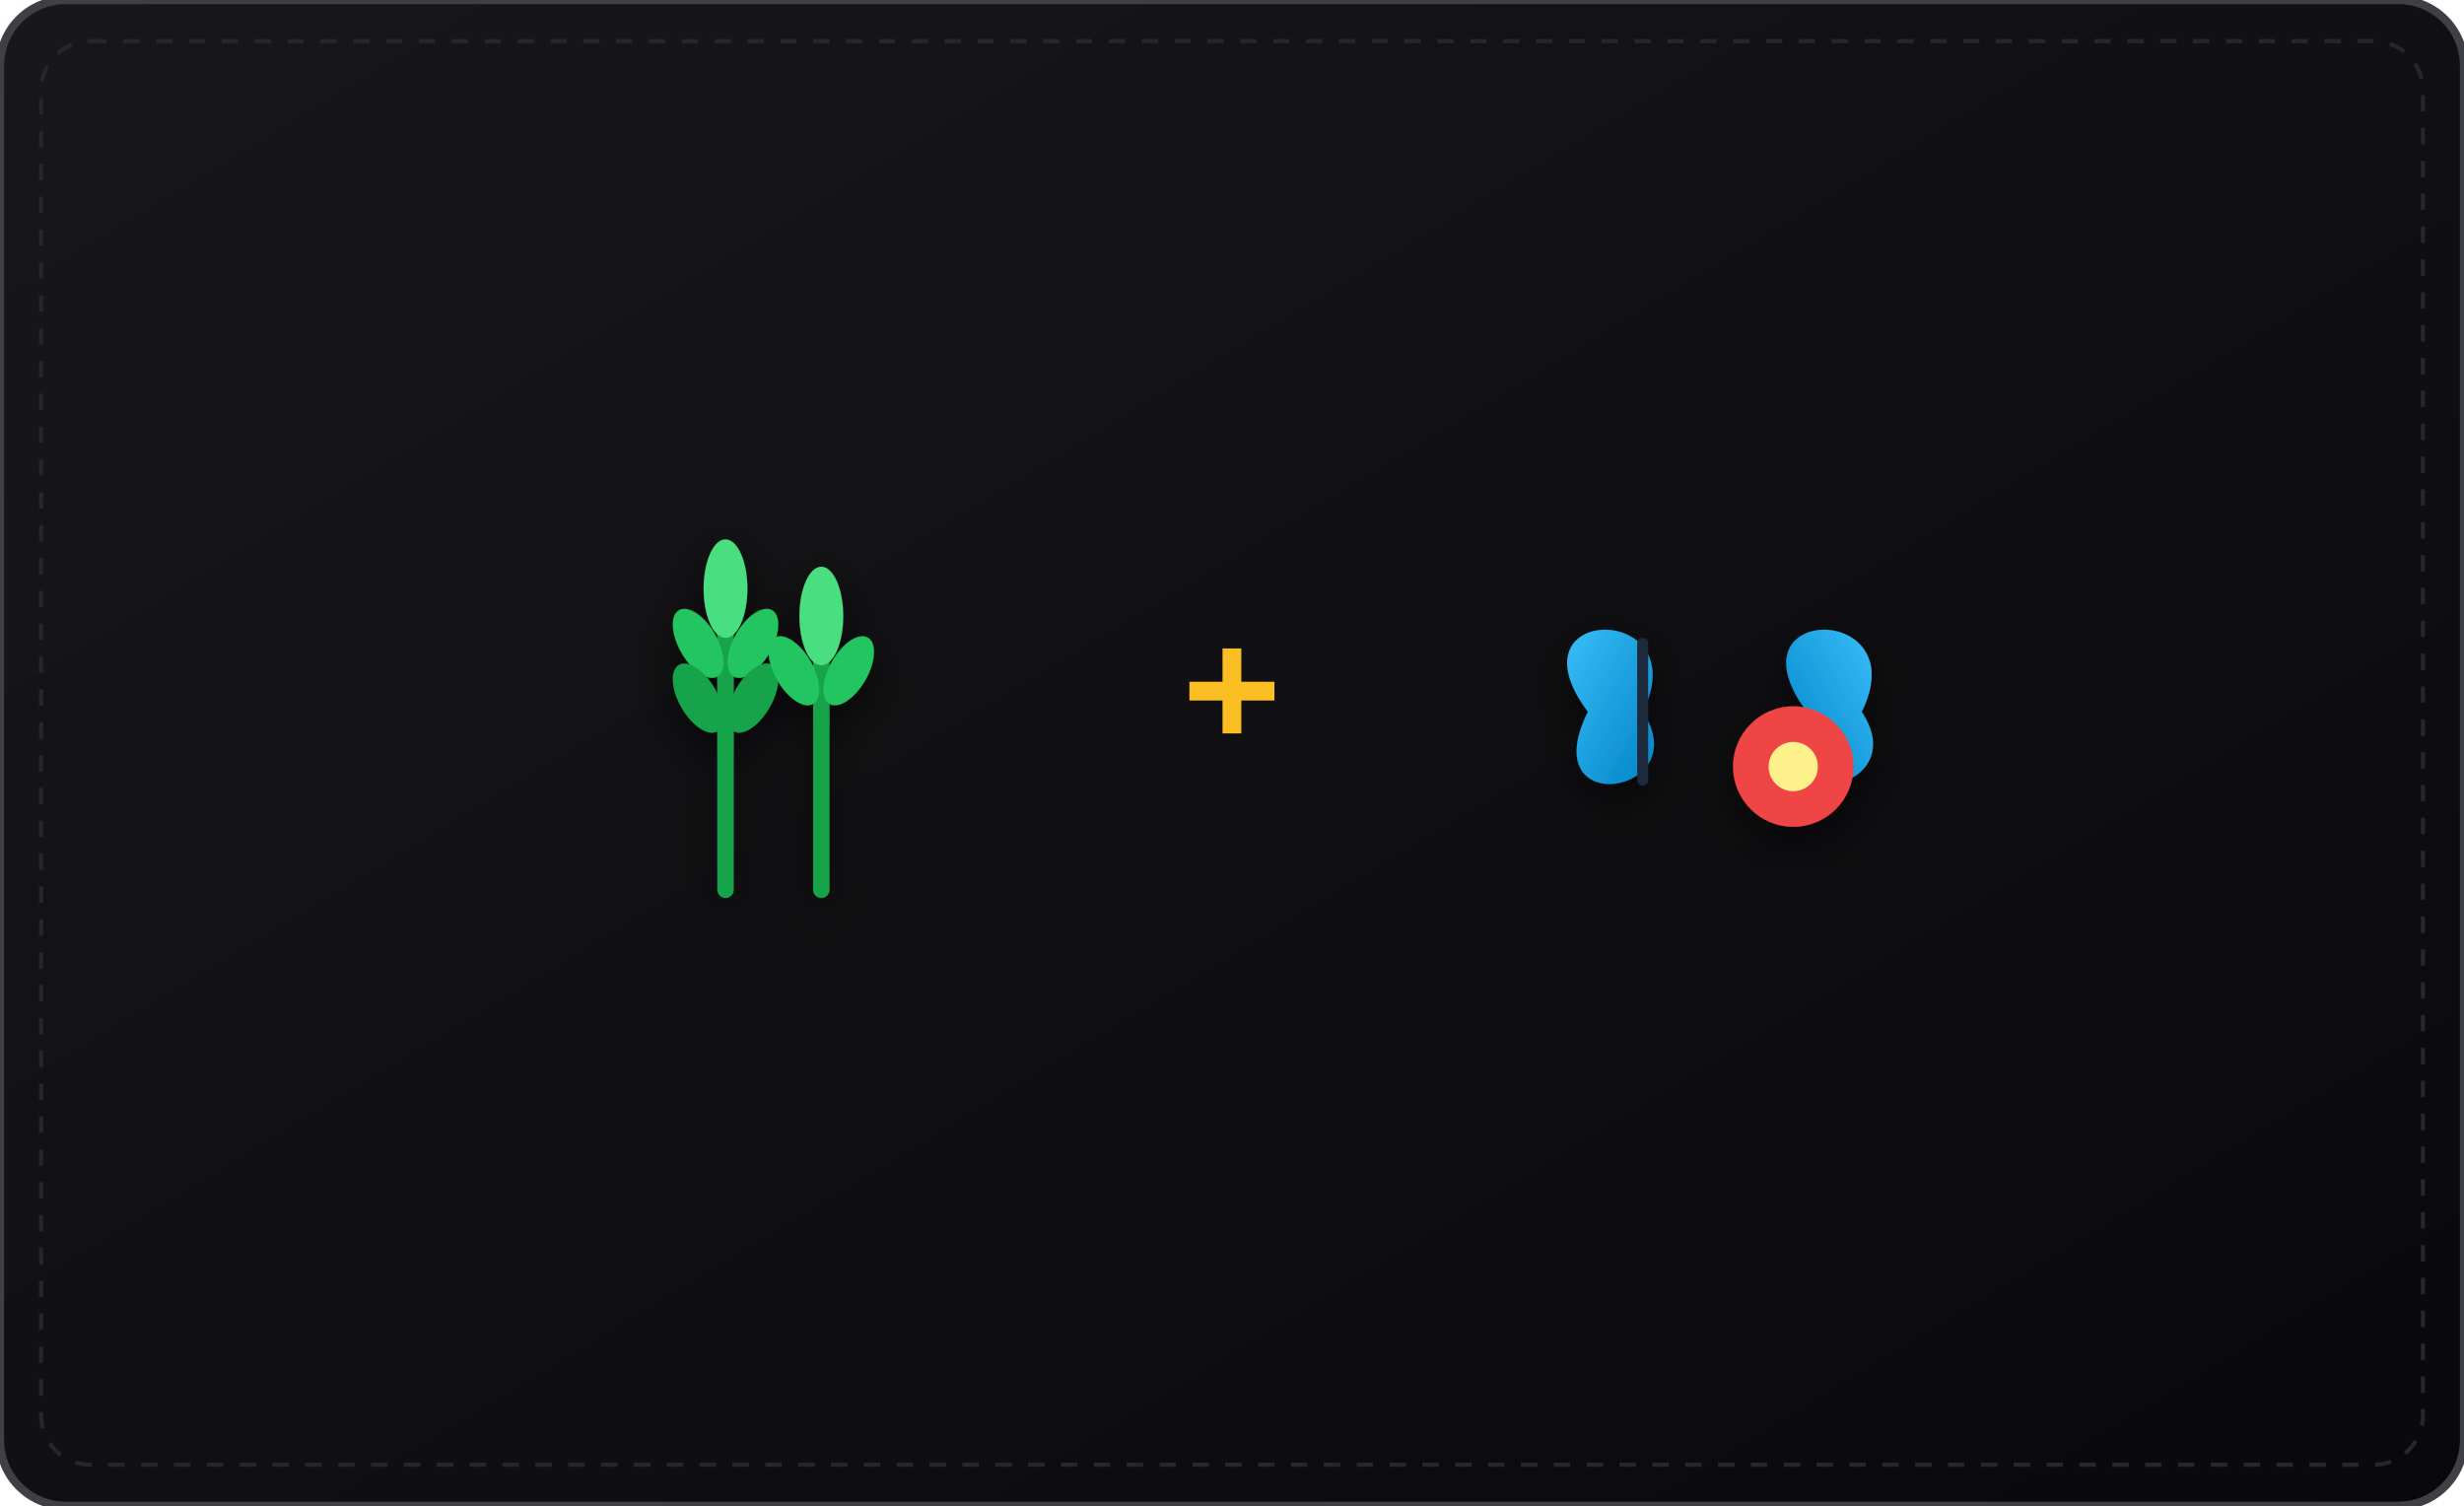
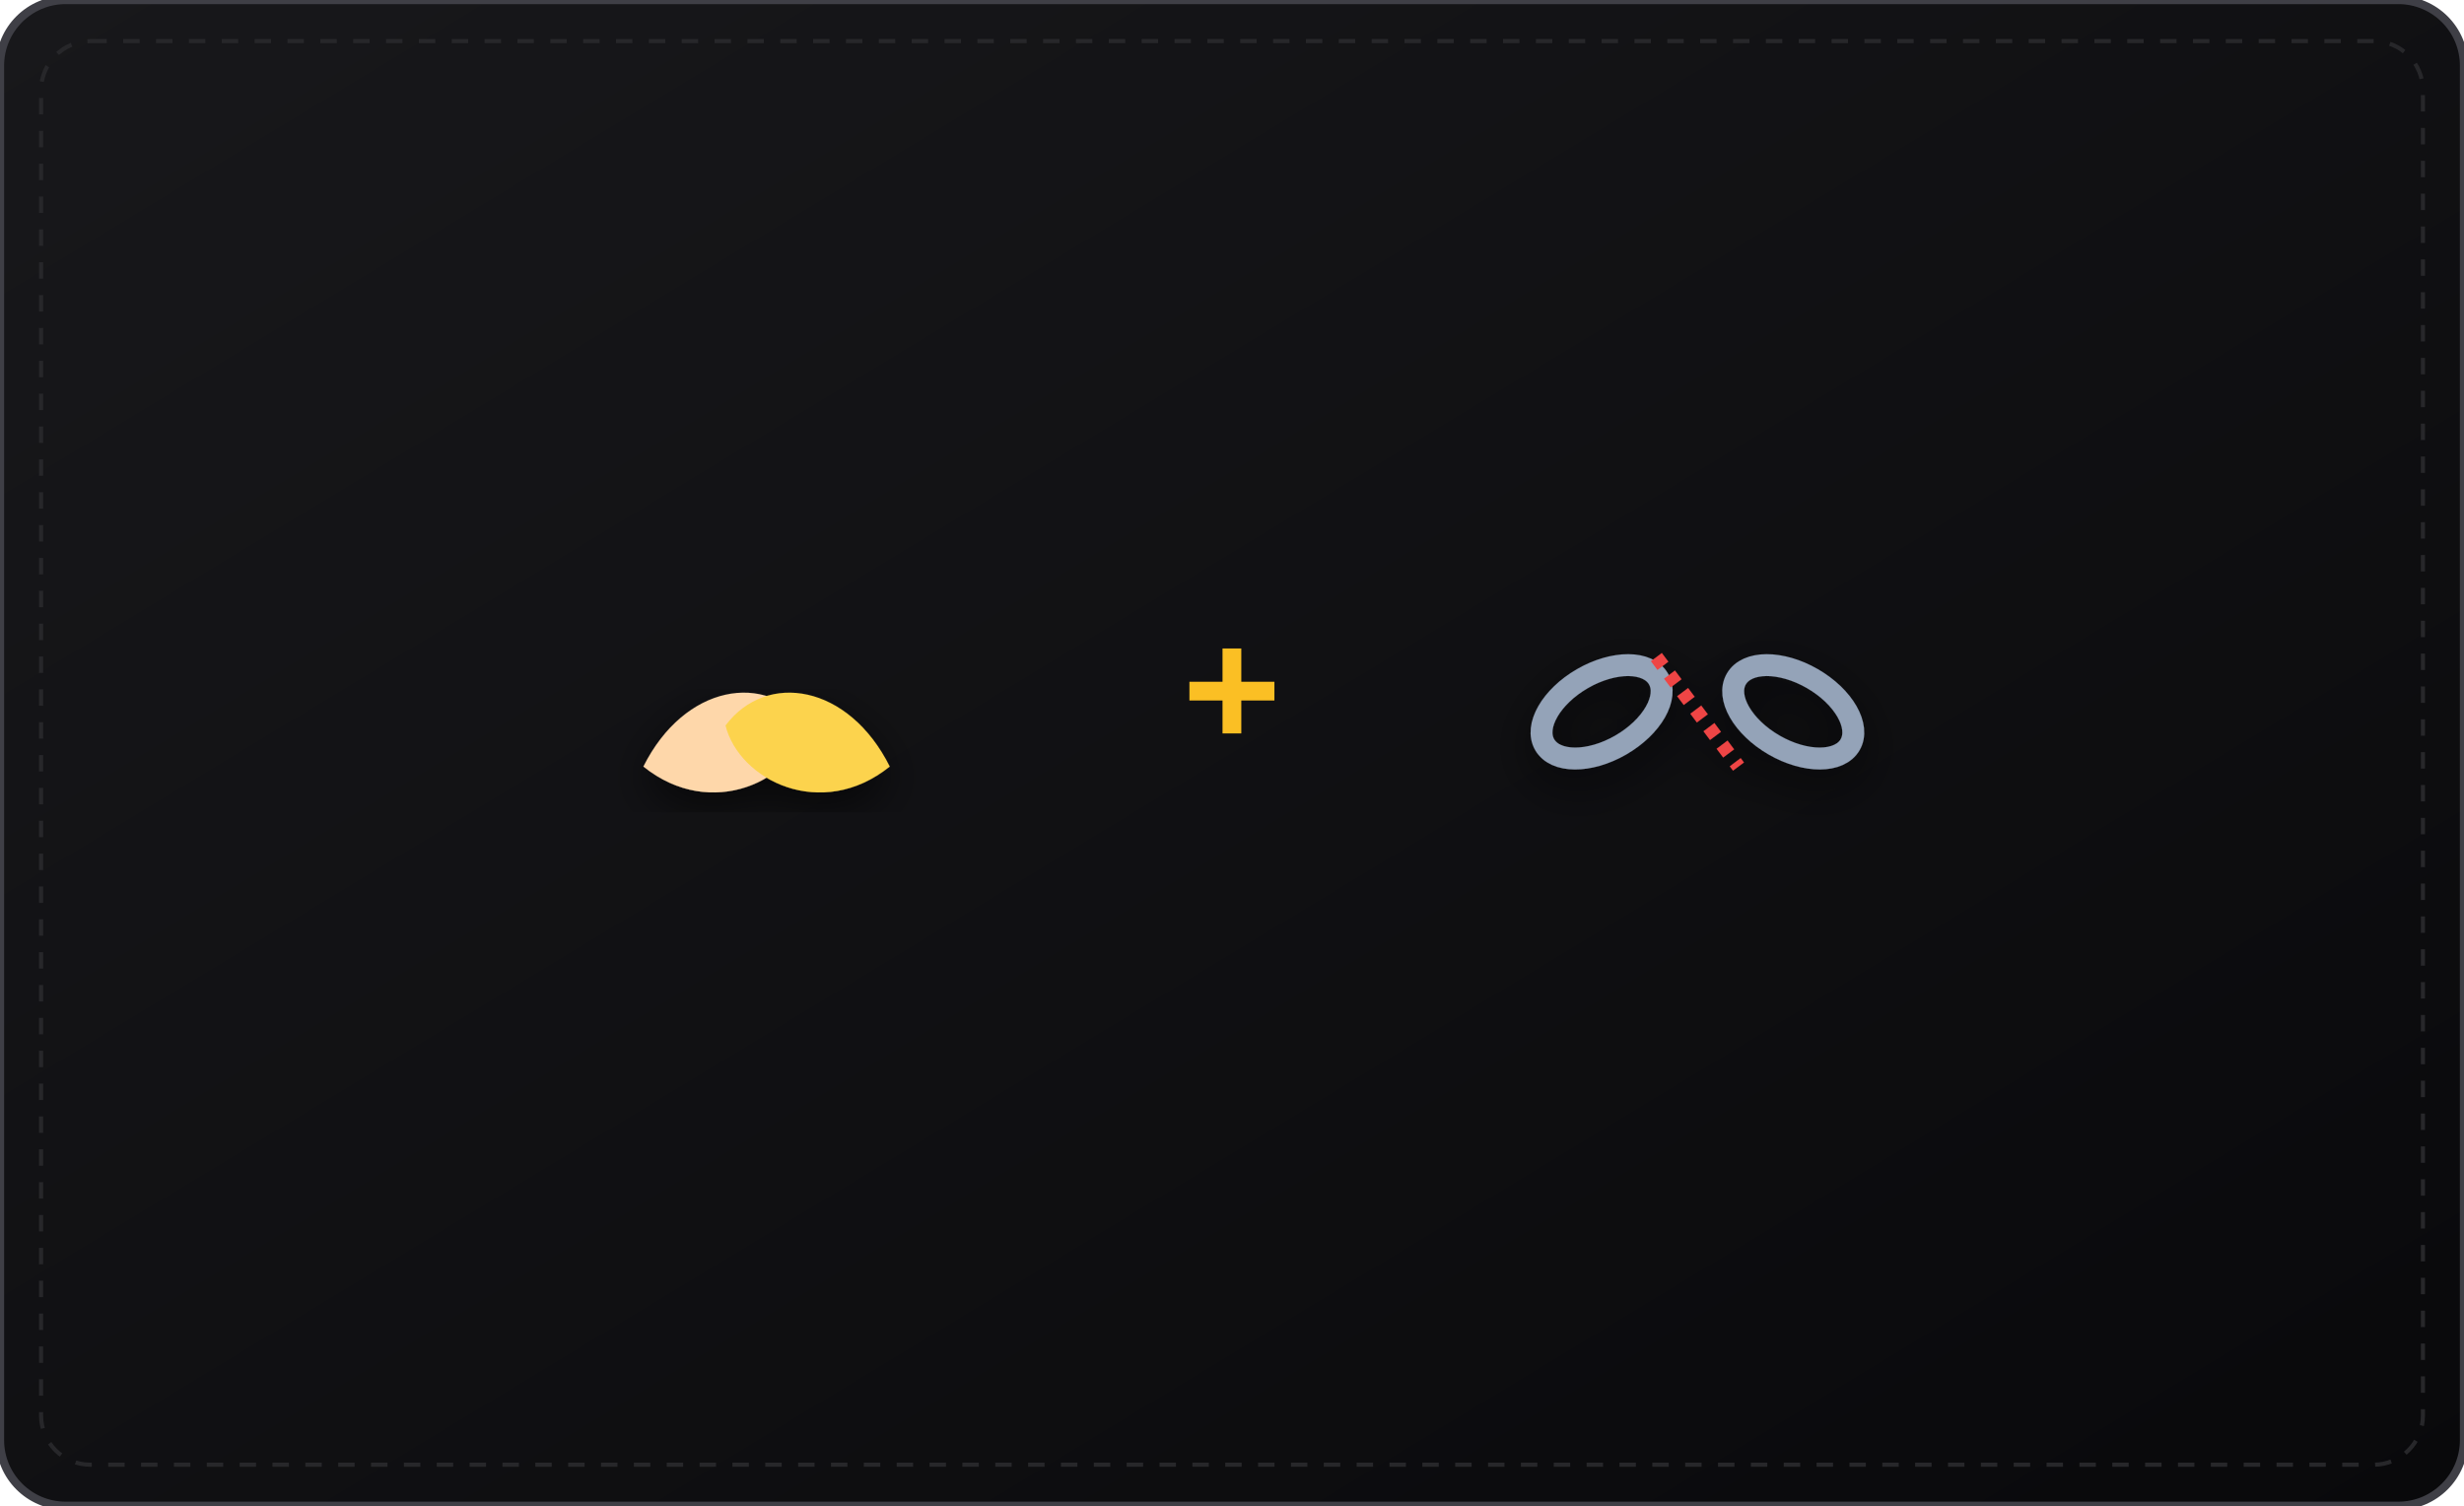
<svg xmlns="http://www.w3.org/2000/svg" viewBox="0 0 900 550" width="100%" height="100%" class="rebus-svg">
  <defs>
    <linearGradient id="bgGrad" x1="0%" y1="0%" x2="100%" y2="100%">
      <stop offset="0%" stop-color="#18181b" />
      <stop offset="100%" stop-color="#09090b" />
    </linearGradient>
    <linearGradient id="cardGrad" x1="0%" y1="0%" x2="0%" y2="100%">
      <stop offset="0%" stop-color="#27272a" />
      <stop offset="100%" stop-color="#18181b" />
    </linearGradient>
    <linearGradient id="goldGrad" x1="0%" y1="0%" x2="100%" y2="100%">
      <stop offset="0%" stop-color="#fbbf24" />
      <stop offset="100%" stop-color="#d97706" />
    </linearGradient>
    <linearGradient id="blueGrad" x1="0%" y1="0%" x2="100%" y2="100%">
      <stop offset="0%" stop-color="#60a5fa" />
      <stop offset="100%" stop-color="#2563eb" />
    </linearGradient>
    <linearGradient id="cyanGrad" x1="0%" y1="0%" x2="100%" y2="100%">
      <stop offset="0%" stop-color="#38bdf8" />
      <stop offset="100%" stop-color="#0284c7" />
    </linearGradient>
    <linearGradient id="redGrad" x1="0%" y1="0%" x2="100%" y2="100%">
      <stop offset="0%" stop-color="#f87171" />
      <stop offset="100%" stop-color="#dc2626" />
    </linearGradient>
    <linearGradient id="greenGrad" x1="0%" y1="0%" x2="100%" y2="100%">
      <stop offset="0%" stop-color="#34d399" />
      <stop offset="100%" stop-color="#059669" />
    </linearGradient>
    <linearGradient id="purpleGrad" x1="0%" y1="0%" x2="100%" y2="100%">
      <stop offset="0%" stop-color="#c084fc" />
      <stop offset="100%" stop-color="#7e22ce" />
    </linearGradient>
    <filter id="shadow" x="-20%" y="-20%" width="140%" height="140%">
      <feDropShadow dx="0" dy="6" stdDeviation="8" flood-color="#000" flood-opacity="0.6" />
    </filter>
  </defs>
  <rect width="900" height="550" rx="24" fill="url(#bgGrad)" stroke="#3f3f46" stroke-width="3" />
  <rect x="15" y="15" width="870" height="520" rx="18" fill="none" stroke="#27272a" stroke-width="1.5" stroke-dasharray="6 6" />
-   <g transform="translate(280, 260)" filter="url(#shadow)">
-     <line x1="-15" y1="65" x2="-15" y2="-55" stroke="#16a34a" stroke-width="6" stroke-linecap="round" />
-     <ellipse cx="-15" cy="-45" rx="8" ry="18" fill="#4ade80" />
-     <ellipse cx="-25" cy="-25" rx="7" ry="14" fill="#22c55e" transform="rotate(-30 -25 -25)" />
-     <ellipse cx="-5" cy="-25" rx="7" ry="14" fill="#22c55e" transform="rotate(30 -5 -25)" />
-     <ellipse cx="-25" cy="-5" rx="7" ry="14" fill="#16a34a" transform="rotate(-30 -25 -5)" />
-     <ellipse cx="-5" cy="-5" rx="7" ry="14" fill="#16a34a" transform="rotate(30 -5 -5)" />
-     <line x1="20" y1="65" x2="20" y2="-45" stroke="#16a34a" stroke-width="6" stroke-linecap="round" />
-     <ellipse cx="20" cy="-35" rx="8" ry="18" fill="#4ade80" />
-     <ellipse cx="10" cy="-15" rx="7" ry="14" fill="#22c55e" transform="rotate(-30 10 -15)" />
-     <ellipse cx="30" cy="-15" rx="7" ry="14" fill="#22c55e" transform="rotate(30 30 -15)" />
+   <g transform="translate(620, 260)" filter="url(#shadow)">
+     <ellipse cx="-35" cy="0" rx="24" ry="14" fill="none" stroke="#94a3b8" stroke-width="8" transform="rotate(-30 -35 0)" />
+     <ellipse cx="35" cy="0" rx="24" ry="14" fill="none" stroke="#94a3b8" stroke-width="8" transform="rotate(30 35 0)" />
+     <line x1="-15" y1="-20" x2="15" y2="20" stroke="#ef4444" stroke-width="5" stroke-dasharray="4 4" />
  </g>
  <text x="450" y="275" font-family="system-ui, sans-serif" font-size="64" font-weight="900" fill="#fbbf24" text-anchor="middle">+</text>
-   <g transform="translate(620, 260)" filter="url(#shadow)">
-     <path d="M-40,0 C-70,-40 0,-40 -20,0 C0,30 -60,40 -40,0 Z" fill="url(#cyanGrad)" />
-     <path d="M0,0 C30,-40 -40,-40 -20,0 C-40,30 20,40 0,0 Z" fill="url(#cyanGrad)" transform="scale(-1, 1) translate(-40, 0)" />
-     <line x1="-20" y1="-25" x2="-20" y2="25" stroke="#1e293b" stroke-width="4" stroke-linecap="round" />
-     <circle cx="35" cy="20" r="22" fill="#ef4444" />
-     <circle cx="35" cy="20" r="9" fill="#fef08a" />
+   <g transform="translate(280, 260)" filter="url(#shadow)">
+     <path d="M-45,20 C-30,-10 0,-15 15,5 C10,25 -20,40 -45,20 Z" fill="#fed7aa" />
+     <path d="M45,20 C30,-10 0,-15 -15,5 C-10,25 20,40 45,20 Z" fill="#fcd34d" />
  </g>
</svg>
